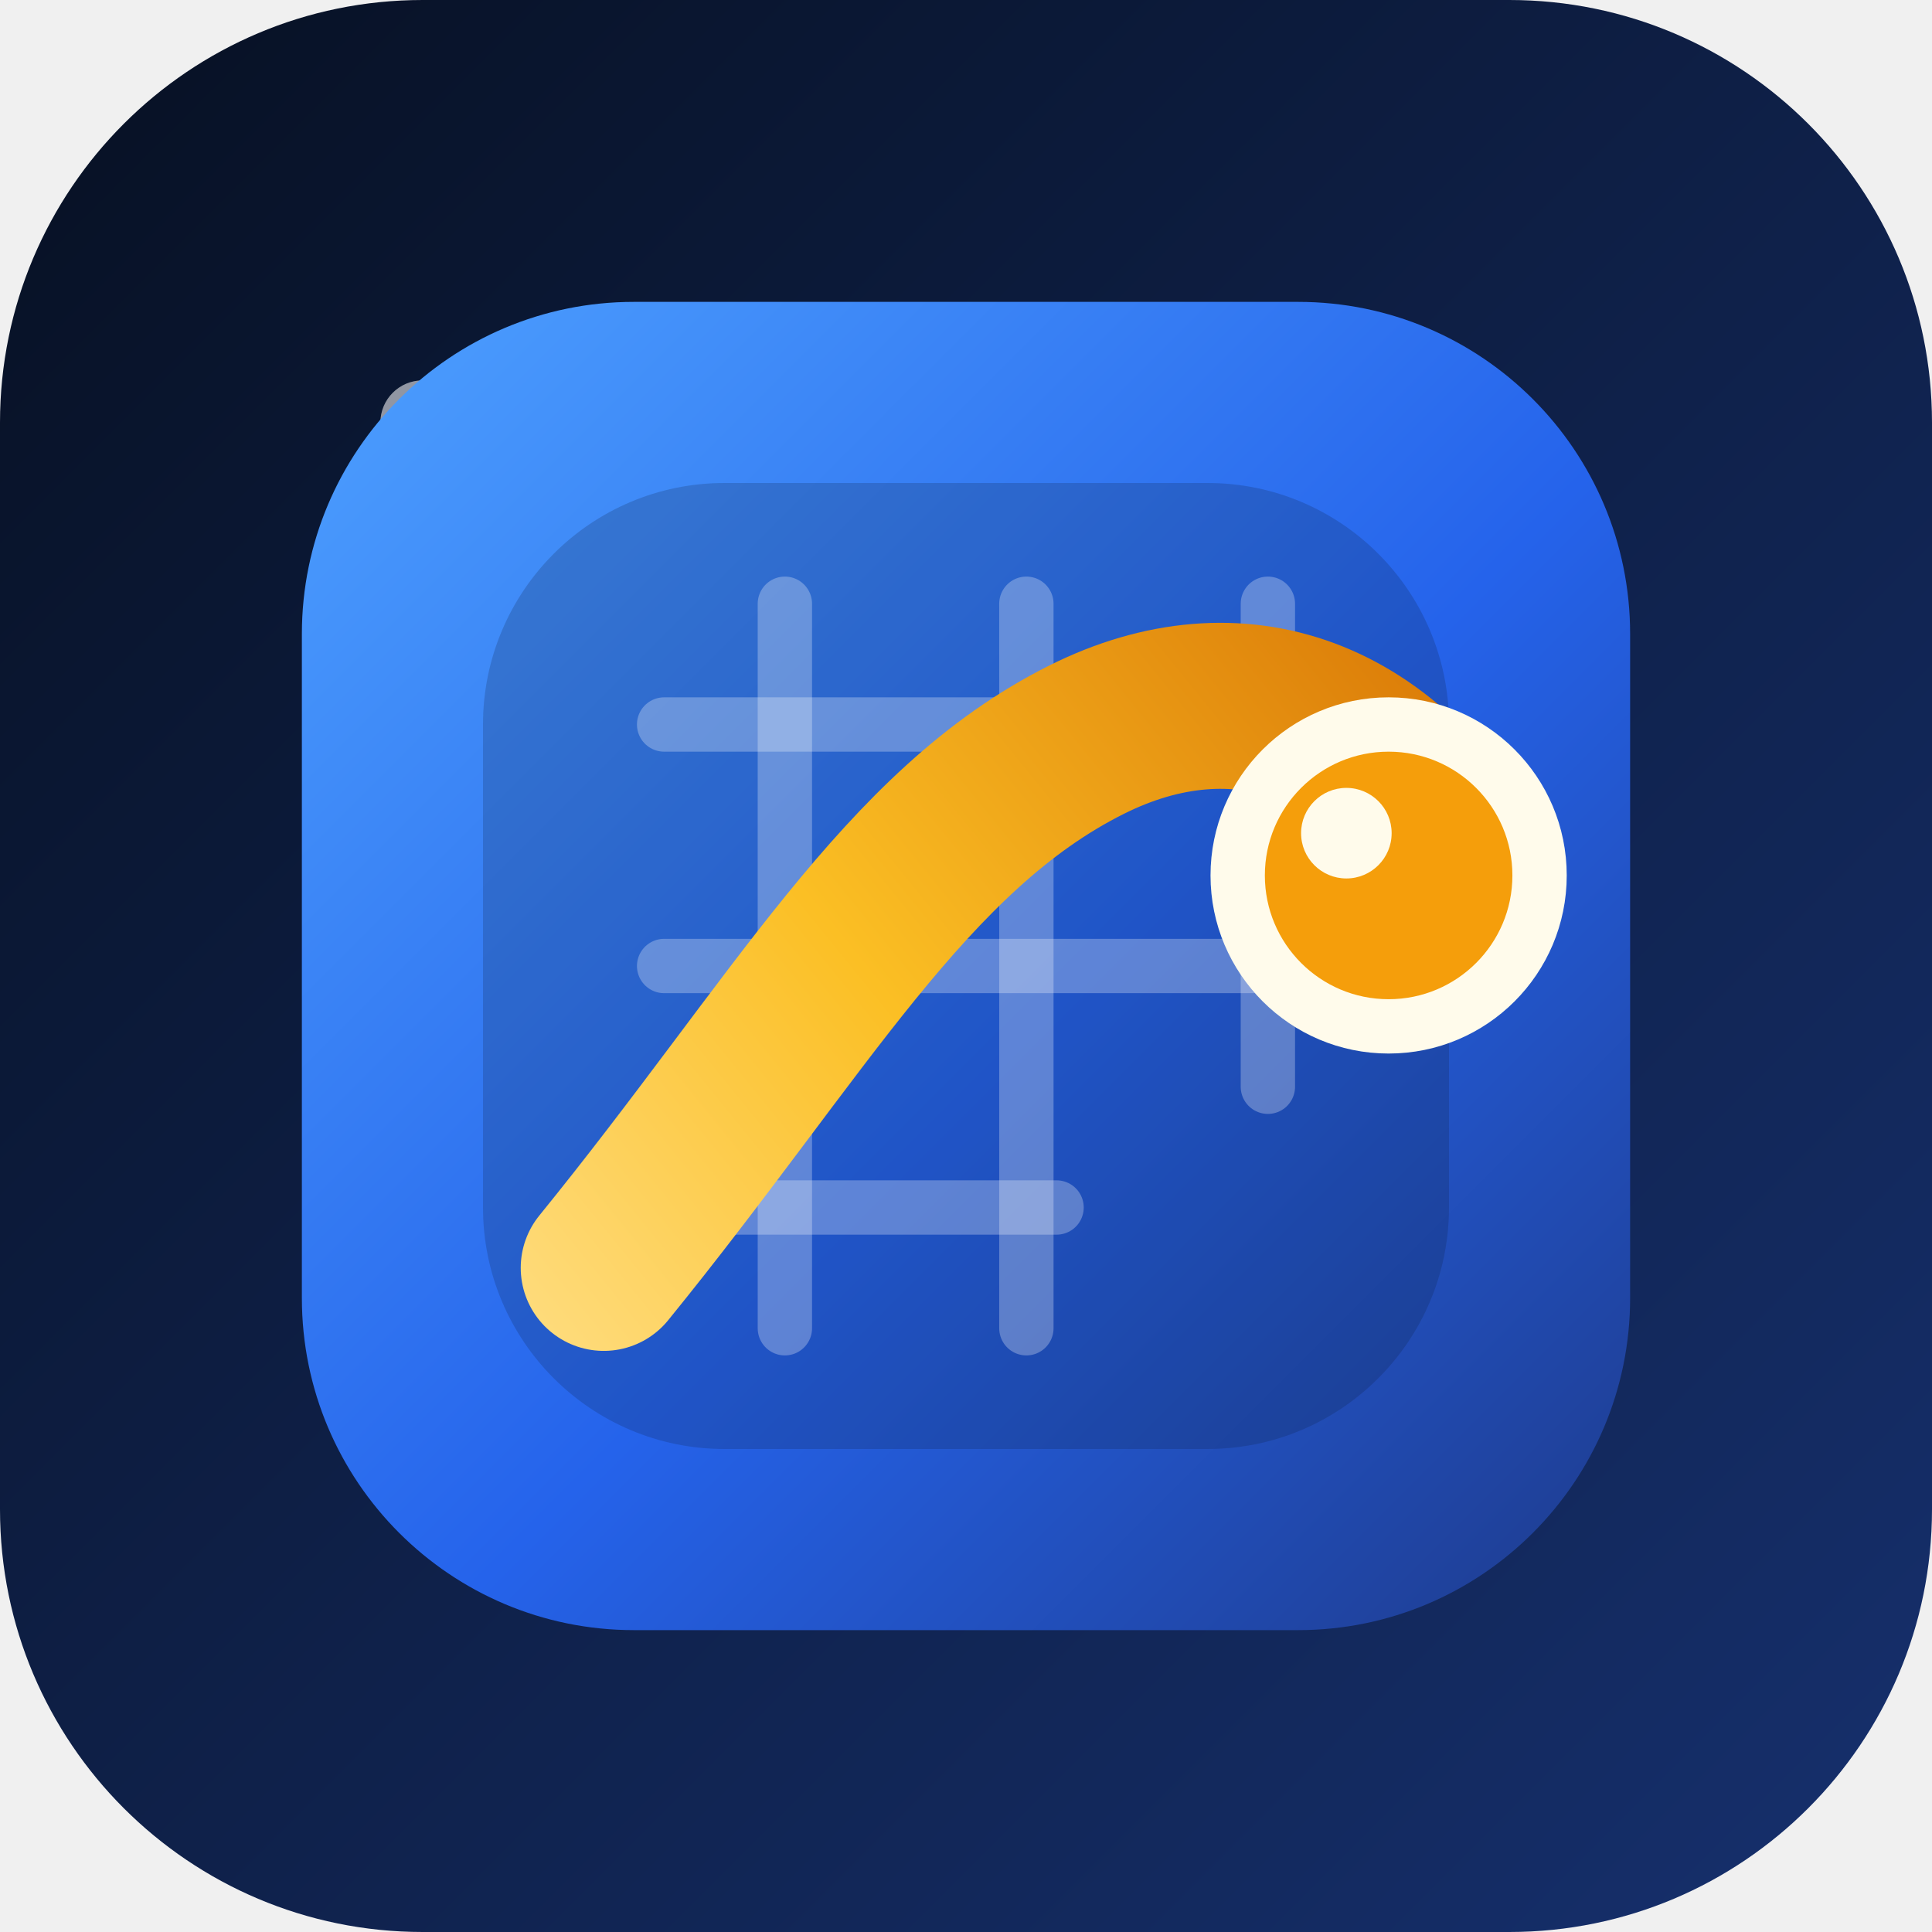
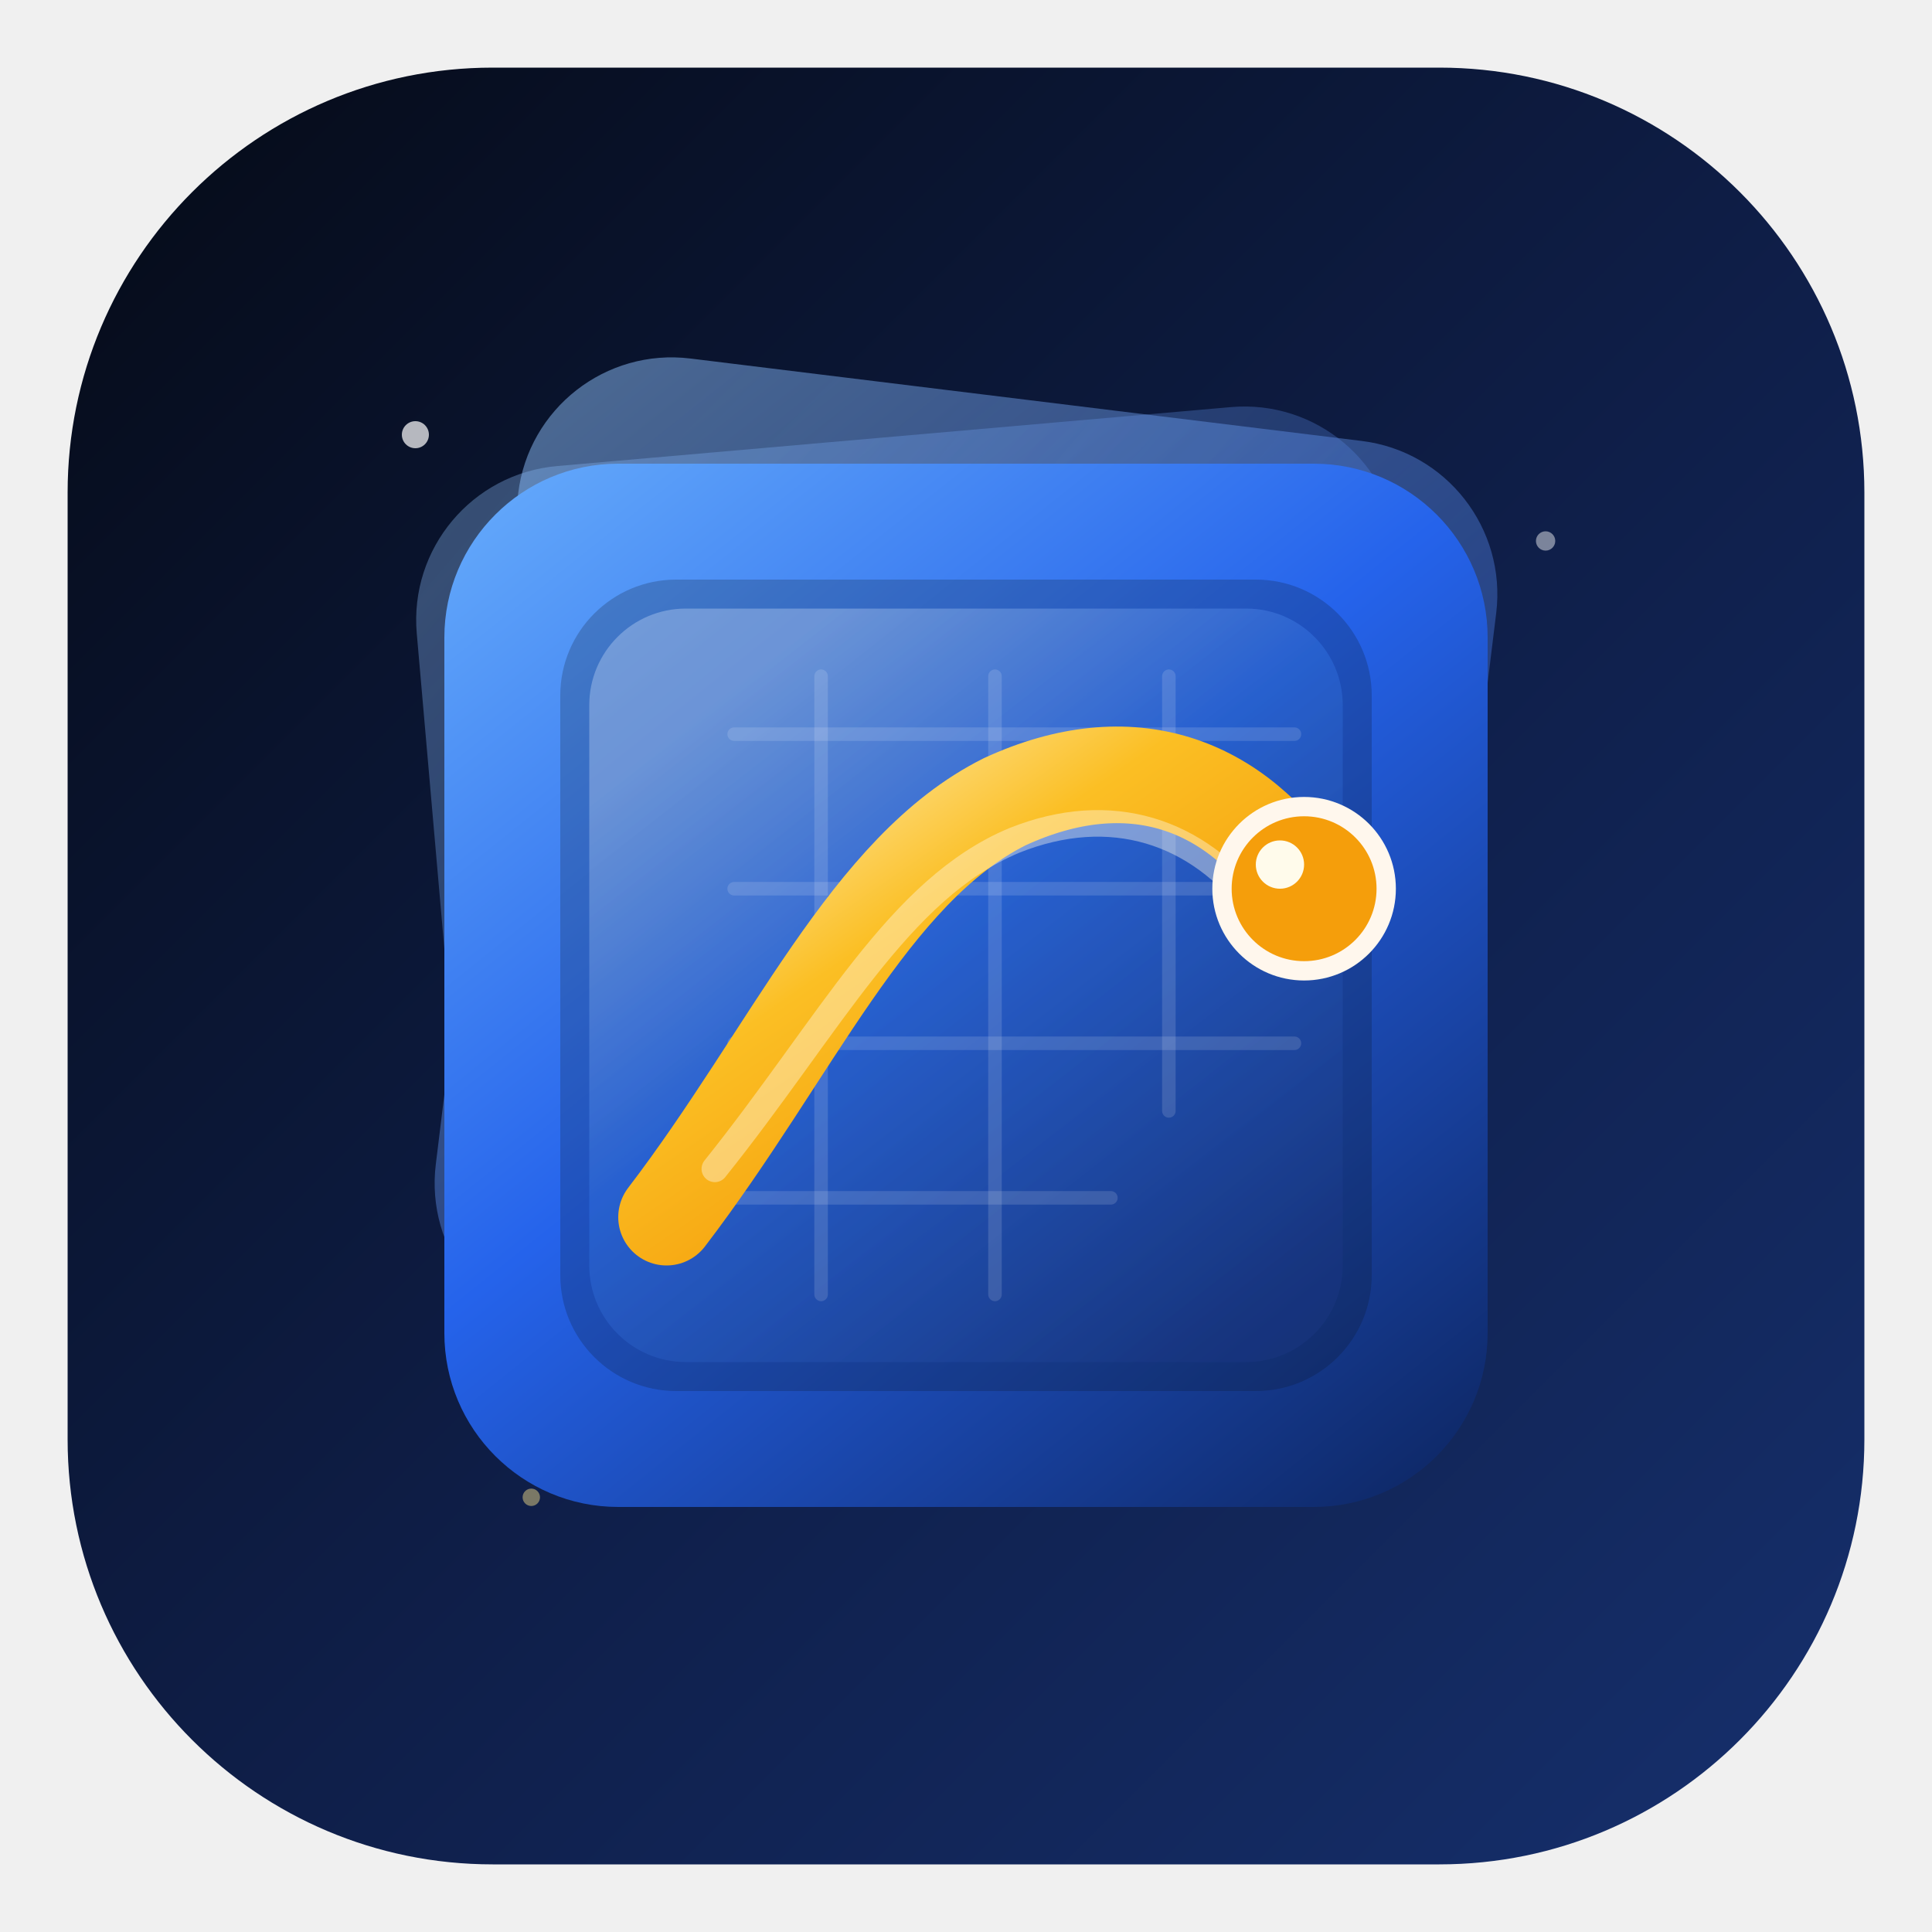
- <svg xmlns="http://www.w3.org/2000/svg" viewBox="0 0 64 64" role="img" aria-label="JoveCanvas icon">
+ <svg xmlns="http://www.w3.org/2000/svg" viewBox="0 0 400 400" role="img" aria-label="JoveCanvas icon" fill="none">
  <defs>
-     <linearGradient id="bg" x1="0" y1="0" x2="64" y2="64" gradientUnits="userSpaceOnUse">
-       <stop stop-color="#071022" />
-       <stop offset="1" stop-color="#16306E" />
+     <linearGradient id="jc-bg" x1="0" y1="0" x2="1" y2="1">
+       <stop offset="0" stop-color="#050a16" />
+       <stop offset="0.55" stop-color="#0f1f4a" />
+       <stop offset="1" stop-color="#16306e" />
    </linearGradient>
-     <linearGradient id="g" x1="10" y1="10" x2="54" y2="54" gradientUnits="userSpaceOnUse">
-       <stop stop-color="#4EA1FF" />
-       <stop offset=".55" stop-color="#2563EB" />
-       <stop offset="1" stop-color="#1E3A8A" />
+     <linearGradient id="jc-frame" x1="0.1" y1="0" x2="0.9" y2="1">
+       <stop offset="0" stop-color="#60a5fa" />
+       <stop offset="0.45" stop-color="#2563eb" />
+       <stop offset="1" stop-color="#0f2a6b" />
    </linearGradient>
-     <linearGradient id="s" x1="16" y1="46" x2="48" y2="20" gradientUnits="userSpaceOnUse">
-       <stop stop-color="#FFE08A" />
-       <stop offset=".45" stop-color="#FBBF24" />
-       <stop offset="1" stop-color="#D97706" />
+     <linearGradient id="jc-frame-soft" x1="0" y1="0" x2="1" y2="1">
+       <stop offset="0" stop-color="#93c5fd" stop-opacity="0.5" />
+       <stop offset="1" stop-color="#1d4ed8" stop-opacity="0.32" />
+     </linearGradient>
+     <linearGradient id="jc-ink" x1="0" y1="0" x2="1" y2="1">
+       <stop offset="0" stop-color="#fef3c7" />
+       <stop offset="0.35" stop-color="#fbbf24" />
+       <stop offset="0.7" stop-color="#f59e0b" />
+       <stop offset="1" stop-color="#b45309" />
+     </linearGradient>
+     <linearGradient id="jc-core" x1="0.2" y1="0.1" x2="0.85" y2="0.95">
+       <stop offset="0" stop-color="#dbeafe" />
+       <stop offset="0.4" stop-color="#3b82f6" />
+       <stop offset="1" stop-color="#1e3a8a" />
    </linearGradient>
  </defs>
-   <rect width="64" height="64" rx="14" fill="url(#bg)" />
-   <circle cx="14" cy="14" r="1.4" fill="#fff" fill-opacity=".55" />
-   <circle cx="50" cy="16" r="1" fill="#fff" fill-opacity=".35" />
-   <rect x="10" y="10" width="44" height="44" rx="11" fill="url(#g)" />
-   <rect x="16" y="16" width="32" height="32" rx="8" fill="#0B1B3A" fill-opacity=".2" />
-   <g stroke="#FFFFFF" stroke-opacity=".28" stroke-width="1.8" stroke-linecap="round">
-     <path d="M22 24h20M22 32h20M22 40h13" />
-     <path d="M26 20v24M34 20v24M42 20v16" />
+   <rect x="14" y="14" width="372" height="372" rx="88" fill="url(#jc-bg)" />
+   <circle cx="86" cy="90" r="2.8" fill="#fff" opacity="0.7" />
+   <circle cx="320" cy="112" r="2" fill="#fff" opacity="0.45" />
+   <circle cx="110" cy="310" r="1.8" fill="#fde68a" opacity="0.45" />
+   <rect x="98" y="82" width="204" height="204" rx="32" transform="rotate(7 200 184)" fill="url(#jc-frame-soft)" />
+   <rect x="92" y="90" width="204" height="204" rx="32" transform="rotate(-5 194 192)" fill="url(#jc-frame-soft)" opacity="0.7" />
+   <rect x="92" y="96" width="216" height="216" rx="36" fill="url(#jc-frame)" />
+   <rect x="116" y="120" width="168" height="168" rx="24" fill="#071022" opacity="0.22" />
+   <rect x="122" y="126" width="156" height="156" rx="20" fill="url(#jc-core)" opacity="0.32" />
+   <g stroke="#ffffff" stroke-opacity="0.14" stroke-width="2.8" stroke-linecap="round">
+     <path d="M152 152 H268" />
+     <path d="M152 184 H268" />
+     <path d="M152 216 H268" />
+     <path d="M152 248 H230" />
+     <path d="M170 140 V268" />
+     <path d="M206 140 V268" />
+     <path d="M242 140 V230" />
  </g>
-   <path d="M20 42c6.5-8 10-14.5 16-17.5 5-2.5 10-.8 13 5" fill="none" stroke="url(#s)" stroke-width="5.5" stroke-linecap="round" stroke-linejoin="round" />
-   <circle cx="46" cy="29" r="5" fill="#F59E0B" />
-   <circle cx="46" cy="29" r="5" fill="none" stroke="#FFFBEB" stroke-width="1.8" />
-   <circle cx="44.6" cy="27.6" r="1.5" fill="#FFFBEB" />
+   <path d="M138 252 C164 218 180 180 208 166 C234 154 256 162 270 184" stroke="url(#jc-ink)" stroke-width="20" stroke-linecap="round" stroke-linejoin="round" />
+   <path d="M148 242 C172 212 186 184 210 174 C230 166 248 172 260 188" stroke="#fffbeb" stroke-opacity="0.4" stroke-width="5.5" stroke-linecap="round" />
+   <circle cx="270" cy="184" r="17" fill="#f59e0b" />
+   <circle cx="270" cy="184" r="17" stroke="#fff7ed" stroke-width="4" />
+   <circle cx="265" cy="179" r="5" fill="#fffbeb" />
</svg>
